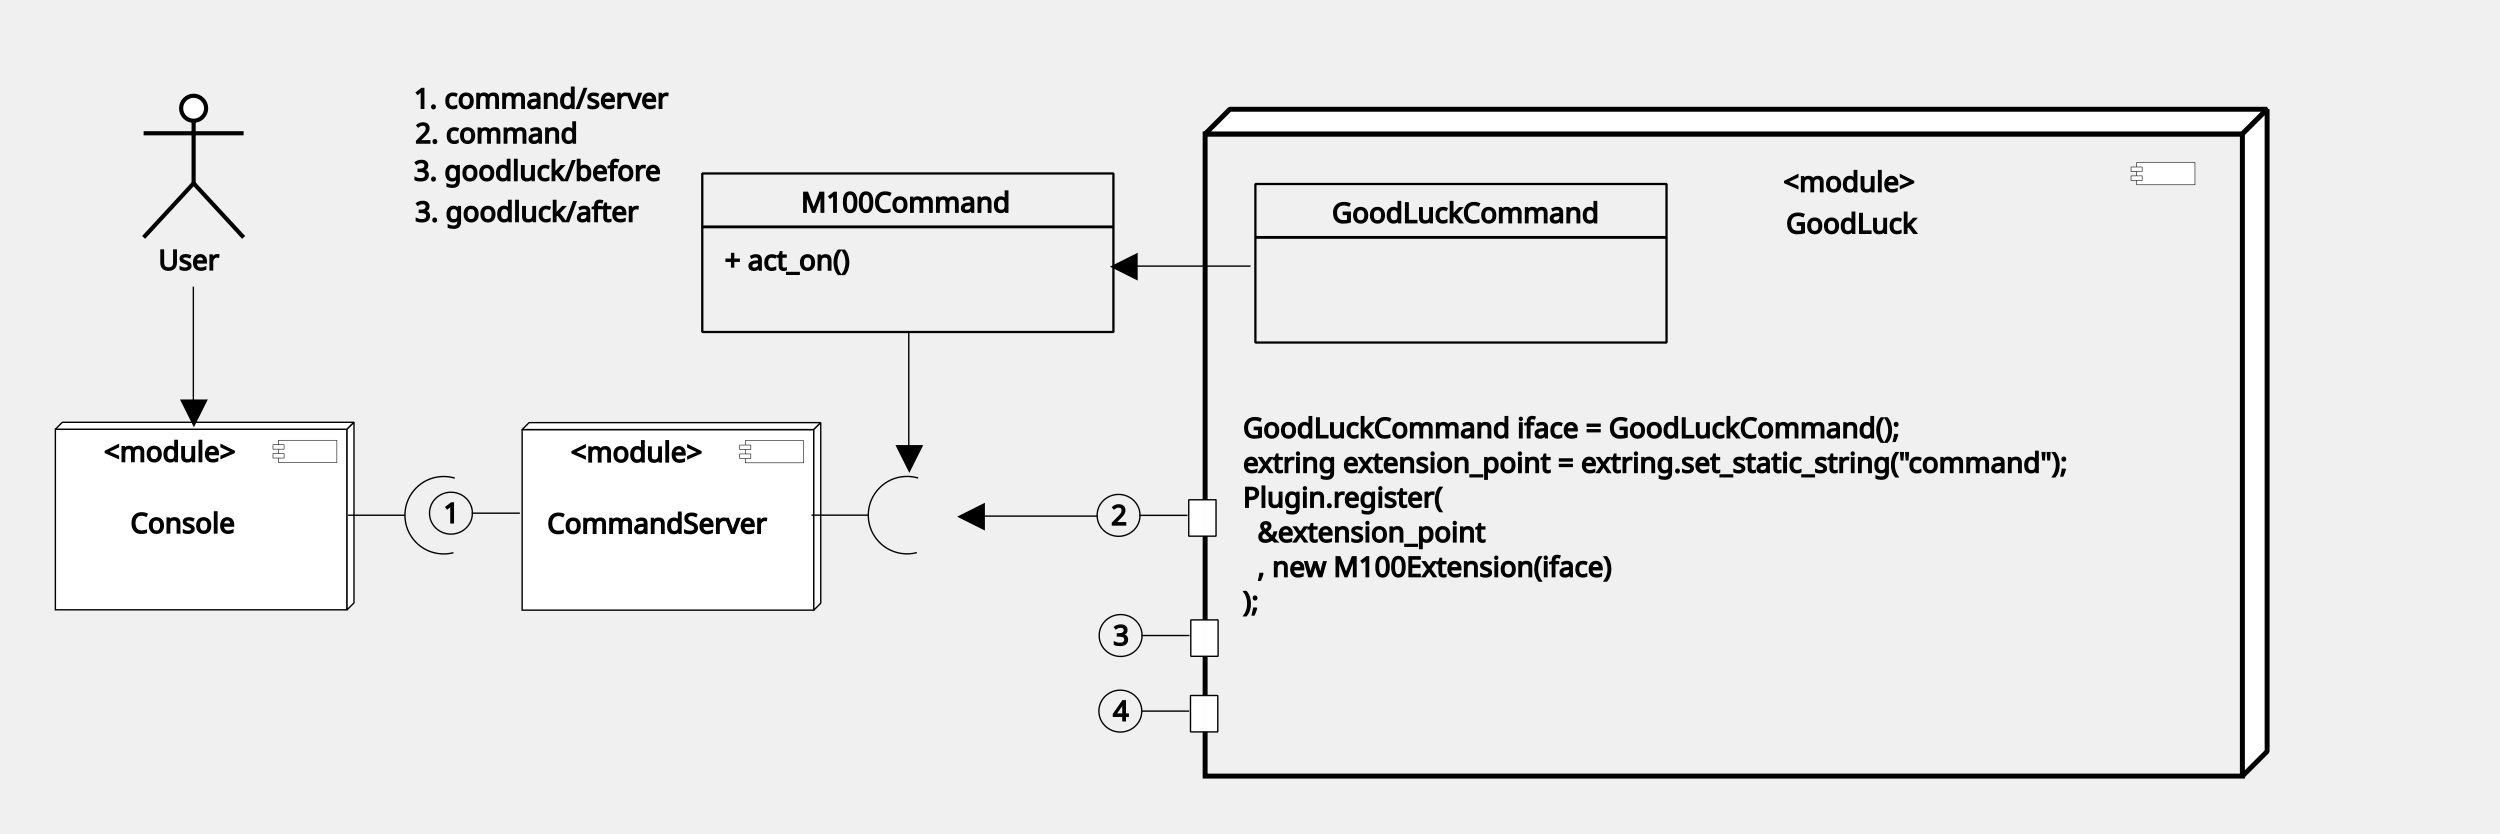
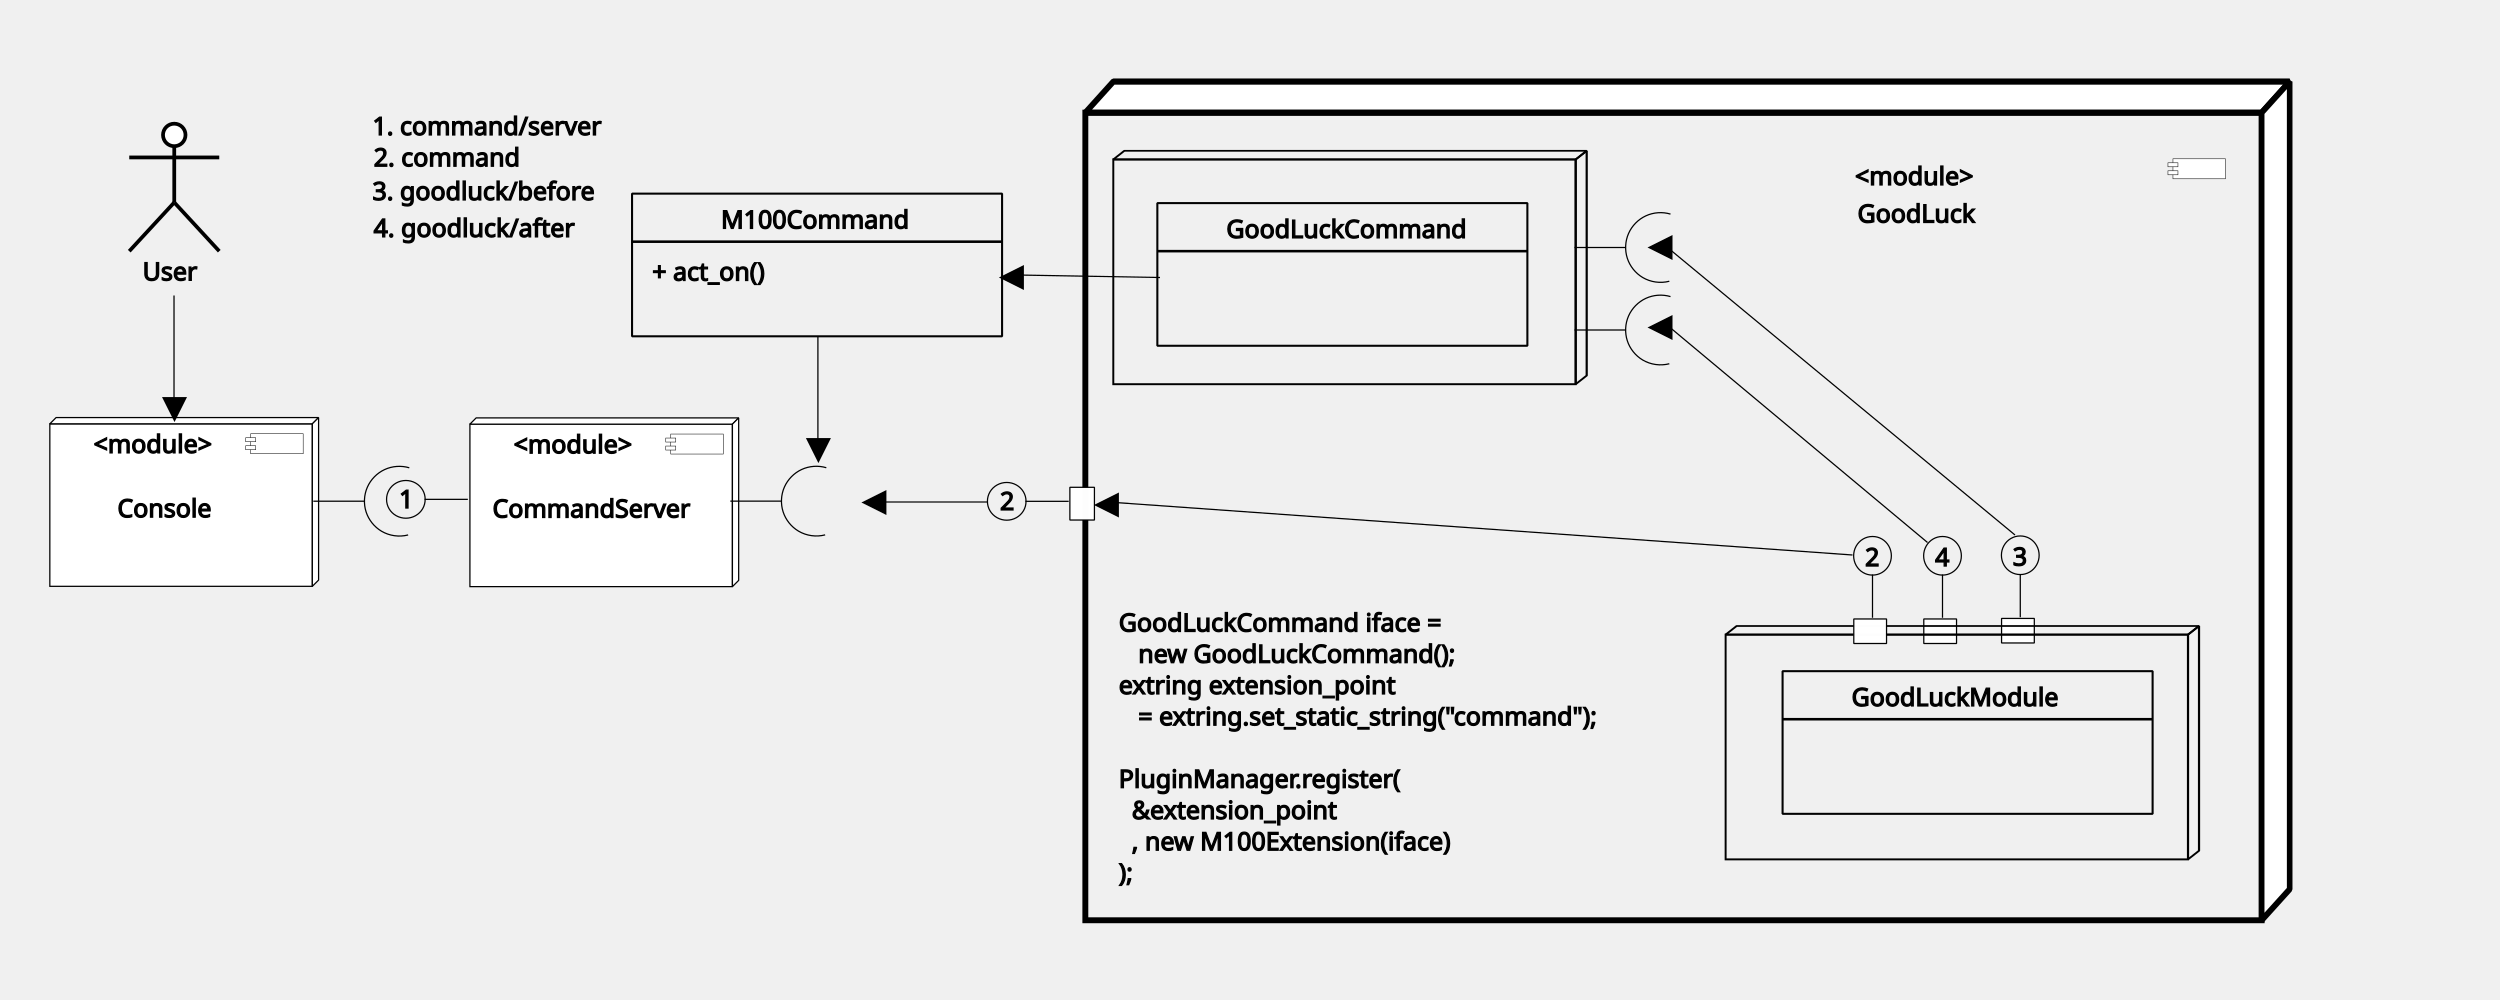
- <svg xmlns="http://www.w3.org/2000/svg" viewBox="165 100 1800 600" id="svg4022" version="1.1" width="100%" height="100%" style="stroke:#000000">
+ <svg xmlns="http://www.w3.org/2000/svg" viewBox="165 100 2000 800" id="svg4022" version="1.1" width="100%" height="100%" style="stroke:#000000">
  <defs id="defs4148">
    </defs>
  <style type="text/css" id="style4024">
* {
	stroke: black;
}

text {
	fill: black;
	stroke: none;
	font-size: 10px;
	font-family: sans-serif;
}

rect, ellipse {
	fill: white;
}

polygon {
	stroke-miterlimit: 1;
	fill: white;
}
</style>
-   <text xml:space="preserve" style="font-size:68.562px;font-style:normal;font-weight:normal;line-height:125%;letter-spacing:0px;word-spacing:0px;fill:#000000;fill-opacity:1;stroke:none;font-family:Sans;-inkscape-font-specification:Sans" x="648.699" y="-176.943" id="text4386" transform="scale(0.8875409,1.126709)">
-     <tspan id="tspan4388" style="font-style:normal;stroke:#000000;stroke-width:1.714;-inkscape-font-specification:Sans" x="648.699" y="-176.943" />
-   </text>
-   <text xml:space="preserve" style="font-size:34.281px;font-style:normal;font-variant:normal;font-weight:normal;font-stretch:normal;text-align:center;line-height:125%;letter-spacing:0px;word-spacing:0px;writing-mode:lr-tb;text-anchor:middle;fill:#000000;fill-opacity:1;stroke:none;font-family:Sans;-inkscape-font-specification:Sans" x="1598.621" y="-174.363" id="text5305-2" transform="scale(0.8875409,1.126709)">
-     <tspan style="font-size:34.281px;font-style:normal;font-variant:normal;font-weight:normal;font-stretch:normal;text-align:center;line-height:125%;writing-mode:lr-tb;text-anchor:middle;stroke:#000000;stroke-width:1.714;font-family:Sans;-inkscape-font-specification:Sans" x="1598.621" y="-174.363" id="tspan3957" />
-   </text>
-   <text xml:space="preserve" style="font-size:68.562px;font-style:normal;font-weight:normal;line-height:125%;letter-spacing:0px;word-spacing:0px;fill:#000000;fill-opacity:1;stroke:none;font-family:Sans;-inkscape-font-specification:Sans" x="464.285" y="-120.817" id="text5370" transform="scale(0.8875409,1.126709)">
-     <tspan id="tspan5372" style="stroke:#000000;stroke-width:1.714" x="464.285" y="-120.817" />
-   </text>
-   <text xml:space="preserve" style="font-size:40px;font-style:normal;font-weight:normal;line-height:125%;letter-spacing:0px;word-spacing:0px;fill:#000000;fill-opacity:1;stroke:none;font-family:Sans;-inkscape-font-specification:Sans" x="1140.912" y="-672.53" id="text4386-9">
-     <tspan id="tspan4388-3" style="font-style:normal;stroke:#000000;-inkscape-font-specification:Sans" x="1140.912" y="-672.53" />
-   </text>
-   <rect x="1032.691" y="196.456" width="746.849" height="462.335" id="rect4044-5-4-2-4-6" style="fill:none;stroke:#000000;stroke-width:3.556" />
-   <g id="g3301-9-0-7-7" style="stroke:#000000" transform="matrix(3.556422,0,0,3.556422,-908.6193,-299.3879)">
-     <polygon style="fill:#ffffff;stroke:#000000;stroke-miterlimit:1" transform="translate(170.8606,-100.578)" id="polygon4046-6-2-15-7-7" points="375,240 380,235 590,235 585,240 " />
-     <polygon style="fill:#ffffff;stroke:#000000;stroke-miterlimit:1" transform="translate(170.8606,-100.578)" id="polygon4048-6-0-8-5-5" points="585,240 590,235 590,365 585,370 " />
-   </g>
-   <g id="g4274-8-3-5-4-4-5" transform="matrix(0.4,0,0,0.4,1545.363,165.0401)" style="stroke:#000000">
+   <text xml:space="preserve" style="font-size:68.562px;font-style:normal;font-weight:normal;line-height:125%;letter-spacing:0px;word-spacing:0px;fill:#000000;fill-opacity:1;stroke:none;font-family:Sans;-inkscape-font-specification:Sans" x="648.699" y="-150.316" id="text4386" transform="scale(0.8875409,1.126709)">
+     <tspan id="tspan4388" style="font-style:normal;stroke:#000000;stroke-width:1.714;-inkscape-font-specification:Sans" x="648.699" y="-150.316" />
+   </text>
+   <text xml:space="preserve" style="font-size:34.281px;font-style:normal;font-variant:normal;font-weight:normal;font-stretch:normal;text-align:center;line-height:125%;letter-spacing:0px;word-spacing:0px;writing-mode:lr-tb;text-anchor:middle;fill:#000000;fill-opacity:1;stroke:none;font-family:Sans;-inkscape-font-specification:Sans" x="1598.621" y="-147.737" id="text5305-2" transform="scale(0.8875409,1.126709)">
+     <tspan style="font-size:34.281px;font-style:normal;font-variant:normal;font-weight:normal;font-stretch:normal;text-align:center;line-height:125%;writing-mode:lr-tb;text-anchor:middle;stroke:#000000;stroke-width:1.714;font-family:Sans;-inkscape-font-specification:Sans" x="1598.621" y="-147.737" id="tspan3957" />
+   </text>
+   <text xml:space="preserve" style="font-size:68.562px;font-style:normal;font-weight:normal;line-height:125%;letter-spacing:0px;word-spacing:0px;fill:#000000;fill-opacity:1;stroke:none;font-family:Sans;-inkscape-font-specification:Sans" x="464.285" y="-94.19" id="text5370" transform="scale(0.8875409,1.126709)">
+     <tspan id="tspan5372" style="stroke:#000000;stroke-width:1.714" x="464.285" y="-94.19" />
+   </text>
+   <text xml:space="preserve" style="font-size:40px;font-style:normal;font-weight:normal;line-height:125%;letter-spacing:0px;word-spacing:0px;fill:#000000;fill-opacity:1;stroke:none;font-family:Sans;-inkscape-font-specification:Sans" x="1140.912" y="-642.53" id="text4386-9">
+     <tspan id="tspan4388-3" style="font-style:normal;stroke:#000000;-inkscape-font-specification:Sans" x="1140.912" y="-642.53" />
+   </text>
+   <rect x="1033.273" y="190.105" width="941.062" height="646.104" id="rect4044-5-4-2-4-6" style="fill:none;stroke:#000000;stroke-width:4.719" />
+   <g id="g3301-9-0-7-7" style="stroke:#000000" transform="matrix(4.481246,0,0,4.97003,-1412.862,-502.8265)">
+     <polygon style="fill:#ffffff;stroke:#000000;stroke-miterlimit:1" transform="translate(170.8606,-100.578)" id="polygon4046-6-2-15-7-7" points="380,235 590,235 585,240 375,240 " />
+     <polygon style="fill:#ffffff;stroke:#000000;stroke-miterlimit:1" transform="translate(170.8606,-100.578)" id="polygon4048-6-0-8-5-5" points="590,235 590,365 585,370 585,240 " />
+   </g>
+   <g id="g4274-8-3-5-4-4-5" transform="matrix(0.4,0,0,0.4,1745.363,175.0401)" style="stroke:#000000">
    <rect id="rect4090-5-5-8-8-9-4" height="40" width="105" y="130" x="395" style="fill:#ffffff;stroke:#000000" />
    <rect id="rect4092-1-9-4-9-9-1" height="8" width="20" y="138" x="385" style="fill:#ffffff;stroke:#000000" />
    <rect id="rect4094-3-4-9-7-2-7" height="8" width="20" y="154" x="385" style="fill:#ffffff;stroke:#000000" />
  </g>
-   <rect style="opacity:0.99;fill:#ffffff;fill-opacity:1;stroke:#000000;stroke-width:1;stroke-linecap:butt;stroke-linejoin:bevel;stroke-miterlimit:0;stroke-opacity:1;stroke-dasharray:none" id="rect4961-6-9-5-0-2" width="19.647" height="26.196" x="1020.898" y="-486.028" transform="scale(1,-1)" />
-   <path transform="matrix(1,0,0,-1,676.1453,498.137)" style="opacity:0.99;fill:none;stroke:#000000;stroke-width:1;stroke-linecap:butt;stroke-linejoin:bevel;stroke-miterlimit:0;stroke-opacity:1;stroke-dasharray:none" id="path4963-2-2-4-4-5-4" d="m 309.669,27.077 a 15.437,14.969 0 1 1 -30.873,0 15.437,14.969 0 1 1 30.873,0 z" />
-   <path style="fill:none;stroke:#000000;stroke-width:1px;stroke-linecap:butt;stroke-linejoin:miter;stroke-opacity:1" d="m 985.347,471.06 34.616,0" id="path3128-4-9-9-6-4" />
-   <g transform="translate(-4.92676,269.8802)" id="g3357-4-8-0-0" style="stroke:#000000">
+   <rect style="opacity:0.99;fill:#ffffff;fill-opacity:1;stroke:#000000;stroke-width:1;stroke-linecap:butt;stroke-linejoin:bevel;stroke-miterlimit:0;stroke-opacity:1;stroke-dasharray:none" id="rect4961-6-9-5-0-2" width="19.647" height="26.196" x="1020.898" y="-516.028" transform="scale(1,-1)" />
+   <path transform="matrix(1,0,0,-1,676.1453,528.137)" style="opacity:0.99;fill:none;stroke:#000000;stroke-width:1;stroke-linecap:butt;stroke-linejoin:bevel;stroke-miterlimit:0;stroke-opacity:1;stroke-dasharray:none" id="path4963-2-2-4-4-5-4" d="m 309.669,27.077 a 15.437,14.969 0 1 1 -30.873,0 15.437,14.969 0 1 1 30.873,0 z" />
+   <path style="fill:none;stroke:#000000;stroke-width:1px;stroke-linecap:butt;stroke-linejoin:miter;stroke-opacity:1" d="m 985.347,501.06 34.616,0" id="path3128-4-9-9-6-4" />
+   <g transform="translate(-4.92676,299.8802)" id="g3357-4-8-0-0" style="stroke:#000000">
    <rect style="fill:#ffffff;stroke:#000000" id="rect4044-5-4-2-2-2" height="130" width="210" y="139.422" x="545.861" />
    <g id="g3309-9-3-8-5" style="stroke:#000000">
      <g id="g3301-9-0-9-7" style="stroke:#000000">
-         <polygon style="fill:#ffffff;stroke:#000000;stroke-miterlimit:1" transform="translate(170.8606,-100.578)" id="polygon4046-6-2-15-5-3" points="585,240 375,240 380,235 590,235 " />
-         <polygon style="fill:#ffffff;stroke:#000000;stroke-miterlimit:1" transform="translate(170.8606,-100.578)" id="polygon4048-6-0-8-4-0" points="585,370 585,240 590,235 590,365 " />
+         <polygon style="fill:#ffffff;stroke:#000000;stroke-miterlimit:1" transform="translate(170.8606,-100.578)" id="polygon4046-6-2-15-5-3" points="380,235 590,235 585,240 375,240 " />
+         <polygon style="fill:#ffffff;stroke:#000000;stroke-miterlimit:1" transform="translate(170.8606,-100.578)" id="polygon4048-6-0-8-4-0" points="590,235 590,365 585,370 585,240 " />
      </g>
      <g id="g4274-8-3-5-4-5-9" transform="matrix(0.4,0,0,0.4,548.5323,95.35455)" style="stroke:#000000">
        <rect id="rect4090-5-5-8-8-7-5" height="40" width="105" y="130" x="395" style="fill:#ffffff;stroke:#000000" />
        <rect id="rect4092-1-9-4-9-9-10" height="8" width="20" y="138" x="385" style="fill:#ffffff;stroke:#000000" />
        <rect id="rect4094-3-4-9-7-0-6" height="8" width="20" y="154" x="385" style="fill:#ffffff;stroke:#000000" />
      </g>
    </g>
  </g>
-   <path style="fill:none;stroke:#000000;stroke-width:1px;stroke-linecap:butt;stroke-linejoin:miter;stroke-opacity:1" d="m 826.055,444.18 c -6.453,-1.933 -13.606,-1.424 -19.721,1.404 -6.114,2.828 -11.134,7.949 -13.84,14.118 -2.705,6.169 -3.072,13.331 -1.011,19.745 2.062,6.413 6.533,12.02 12.326,15.458 6.333,3.757 14.185,4.861 21.308,2.995" id="path4999-4-0-0-3" />
-   <g id="g15968" transform="translate(300,-140)" style="stroke:#000000">
-     <polygon transform="matrix(0,-4,-4,0,1119.725,1720.469)" id="polygon4130-3-6-3-5" style="fill:#000000;stroke:none" points="285,150 290,147.5 290,152.5 " />
+   <g id="g15968" transform="translate(300,-110)" style="stroke:#000000">
+     <polygon transform="matrix(0,-4,-4,0,1119.725,1720.469)" id="polygon4130-3-6-3-5" style="fill:#000000;stroke:none" points="290,147.5 290,152.5 285,150 " />
    <path id="path20070" d="m 519.325,561.248 0,-82.031" style="fill:none;stroke:#000000;stroke-width:1px;stroke-linecap:butt;stroke-linejoin:miter;stroke-opacity:1" />
  </g>
-   <text xml:space="preserve" style="font-size:20px;font-style:normal;font-weight:normal;line-height:125%;letter-spacing:0px;word-spacing:0px;fill:#000000;fill-opacity:1;stroke:none;font-family:Sans;-inkscape-font-specification:Sans" x="575.91" y="432.572" id="text9204">
-     <tspan id="tspan9206" style="stroke:#000000" x="575.91" y="432.572">&lt;module&gt;</tspan>
-   </text>
-   <text xml:space="preserve" style="font-size:20px;font-style:normal;font-weight:normal;line-height:125%;letter-spacing:0px;word-spacing:0px;fill:#000000;fill-opacity:1;stroke:none;font-family:Sans;-inkscape-font-specification:Sans" x="486.169" y="165.723" id="text14181">
-     <tspan id="tspan14183" style="font-size:20px;stroke:#000000" x="486.169" y="165.723" />
-   </text>
-   <text xml:space="preserve" style="font-size:20px;font-style:normal;font-weight:normal;line-height:125%;letter-spacing:0px;word-spacing:0px;fill:#000000;fill-opacity:1;stroke:none;font-family:Sans;-inkscape-font-specification:Sans" x="463" y="178" id="text14185">
-     <tspan id="tspan14187" style="stroke:#000000" x="463" y="178">1. command/server</tspan>
-   </text>
-   <text xml:space="preserve" style="font-size:20px;font-style:normal;font-weight:normal;line-height:125%;letter-spacing:0px;word-spacing:0px;fill:#000000;fill-opacity:1;stroke:none;font-family:Sans;-inkscape-font-specification:Sans" x="464" y="203" id="text14189">
-     <tspan id="tspan14191" style="stroke:#000000" x="464" y="203">2. command</tspan>
-   </text>
-   <text xml:space="preserve" style="font-size:20px;font-style:normal;font-weight:normal;line-height:125%;letter-spacing:0px;word-spacing:0px;fill:#000000;fill-opacity:1;stroke:none;font-family:Sans;-inkscape-font-specification:Sans" x="559" y="484" id="text14193">
-     <tspan id="tspan14195" style="stroke:#000000" x="559" y="484">CommandServer</tspan>
-   </text>
-   <g id="g7462-2-5-4" transform="translate(660.1874,60.50547)" style="stroke:#000000">
+   <text xml:space="preserve" style="font-size:20px;font-style:normal;font-weight:normal;line-height:125%;letter-spacing:0px;word-spacing:0px;fill:#000000;fill-opacity:1;stroke:none;font-family:Sans;-inkscape-font-specification:Sans" x="575.91" y="462.572" id="text9204">
+     <tspan id="tspan9206" style="stroke:#000000" x="575.91" y="462.572">&lt;module&gt;</tspan>
+   </text>
+   <text xml:space="preserve" style="font-size:20px;font-style:normal;font-weight:normal;line-height:125%;letter-spacing:0px;word-spacing:0px;fill:#000000;fill-opacity:1;stroke:none;font-family:Sans;-inkscape-font-specification:Sans" x="486.169" y="195.723" id="text14181">
+     <tspan id="tspan14183" style="font-size:20px;stroke:#000000" x="486.169" y="195.723" />
+   </text>
+   <text xml:space="preserve" style="font-size:20px;font-style:normal;font-weight:normal;line-height:125%;letter-spacing:0px;word-spacing:0px;fill:#000000;fill-opacity:1;stroke:none;font-family:Sans;-inkscape-font-specification:Sans" x="463" y="208" id="text14185">
+     <tspan id="tspan14187" style="stroke:#000000" x="463" y="208">1. command/server</tspan>
+   </text>
+   <text xml:space="preserve" style="font-size:20px;font-style:normal;font-weight:normal;line-height:125%;letter-spacing:0px;word-spacing:0px;fill:#000000;fill-opacity:1;stroke:none;font-family:Sans;-inkscape-font-specification:Sans" x="464" y="233" id="text14189">
+     <tspan id="tspan14191" style="stroke:#000000" x="464" y="233">2. command</tspan>
+   </text>
+   <text xml:space="preserve" style="font-size:20px;font-style:normal;font-weight:normal;line-height:125%;letter-spacing:0px;word-spacing:0px;fill:#000000;fill-opacity:1;stroke:none;font-family:Sans;-inkscape-font-specification:Sans" x="559" y="514" id="text14193">
+     <tspan id="tspan14195" style="stroke:#000000" x="559" y="514">CommandServer</tspan>
+   </text>
+   <g id="g7462-2-5-4" transform="translate(682.1874,90.50547)" style="stroke:#000000">
    <rect y="171.971" x="408.691" height="114.139" width="296.023" id="rect4321-9-2-4" style="opacity:0.99;fill:none;stroke:#000000;stroke-width:1.66;stroke-linecap:butt;stroke-linejoin:bevel;stroke-miterlimit:0;stroke-opacity:1;stroke-dasharray:none" />
    <path id="path4323-3-9-9" d="m 408.613,210.416 296.023,0" style="fill:none;stroke:#000000;stroke-width:2.055px;stroke-linecap:butt;stroke-linejoin:miter;stroke-opacity:1" />
    <text id="text5950-6-9-3" y="199.834" x="463.87" style="font-size:20px;font-style:normal;font-weight:normal;line-height:125%;letter-spacing:0px;word-spacing:0px;fill:#000000;fill-opacity:1;stroke:none;font-family:Sans;-inkscape-font-specification:Sans" xml:space="preserve">
      <tspan y="199.834" x="463.87" style="stroke:#000000" id="tspan5952-1-2-8">GoodLuckCommand</tspan>
    </text>
  </g>
-   <g id="g7462" transform="translate(261.9457,52.92758)" style="stroke:#000000">
+   <g id="g7462" transform="translate(261.9457,82.92758)" style="stroke:#000000">
    <rect y="171.971" x="408.691" height="114.139" width="296.023" id="rect4321" style="opacity:0.99;fill:none;stroke:#000000;stroke-width:1.66;stroke-linecap:butt;stroke-linejoin:bevel;stroke-miterlimit:0;stroke-opacity:1;stroke-dasharray:none" />
    <path id="path4323" d="m 408.613,210.416 296.023,0" style="fill:none;stroke:#000000;stroke-width:2.055px;stroke-linecap:butt;stroke-linejoin:miter;stroke-opacity:1" />
    <text id="text5950" y="199.834" x="479.87" style="font-size:20px;font-style:normal;font-weight:normal;line-height:125%;letter-spacing:0px;word-spacing:0px;fill:#000000;fill-opacity:1;stroke:none;font-family:Sans;-inkscape-font-specification:Sans" xml:space="preserve">
      <tspan y="199.834" x="479.87" style="stroke:#000000" id="tspan5952">M100Command</tspan>
    </text>
    <text id="text5975" y="241.496" x="424.855" style="font-size:20px;font-style:normal;font-weight:normal;line-height:125%;letter-spacing:0px;word-spacing:0px;fill:#000000;fill-opacity:1;stroke:none;font-family:Sans;-inkscape-font-specification:Sans" xml:space="preserve">
      <tspan y="241.496" x="424.855" style="stroke:#000000" id="tspan5977">+ act_on()</tspan>
    </text>
  </g>
-   <g transform="matrix(0,1,-1,0,1544.593,-227.7254)" style="stroke:#000000" id="g15968-5">
-     <polygon transform="matrix(0,-4,-4,0,1119.725,1720.469)" id="polygon4130-3-6-3-5-7" style="fill:#000000;stroke:none" points="290,147.5 290,152.5 285,150 " />
-     <path id="path20070-5" d="m 519.325,561.248 0,-82.031" style="fill:none;stroke:#000000;stroke-width:1px;stroke-linecap:butt;stroke-linejoin:miter;stroke-opacity:1" />
-   </g>
-   <text xml:space="preserve" style="font-size:20px;font-style:normal;font-weight:normal;line-height:125%;letter-spacing:0px;word-spacing:0px;fill:#000000;fill-opacity:1;stroke:none;font-family:Sans;-inkscape-font-specification:Sans" x="1449" y="238" id="text16783">
-     <tspan id="tspan16785" style="stroke:#000000" x="1449" y="238">&lt;module&gt;</tspan>
-   </text>
-   <text xml:space="preserve" style="font-size:20px;font-style:normal;font-weight:normal;line-height:125%;letter-spacing:0px;word-spacing:0px;fill:#000000;fill-opacity:1;stroke:none;font-family:Sans;-inkscape-font-specification:Sans" x="1451" y="268" id="text16787">
-     <tspan id="tspan16789" style="stroke:#000000" x="1451" y="268">GoodLuck</tspan>
-   </text>
-   <text xml:space="preserve" style="font-size:20px;font-style:normal;font-weight:normal;line-height:125%;letter-spacing:0px;word-spacing:0px;fill:#000000;fill-opacity:1;stroke:none;font-family:Sans;-inkscape-font-specification:Sans" x="965" y="478" id="text16791">
-     <tspan id="tspan16793" style="stroke:#000000" x="965" y="478">2</tspan>
-   </text>
-   <g transform="matrix(0,1,-1,0,1434.593,-47.7254)" style="stroke:#000000" id="g15968-0">
-     <polygon transform="matrix(0,-4,-4,0,1119.725,1720.469)" id="polygon4130-3-6-3-5-2" style="fill:#000000;stroke:none" points="285,150 290,147.5 290,152.5 " />
+   <polygon points="290,147.5 290,152.5 285,150 " style="fill:#000000;stroke:none" id="polygon4130-3-6-3-5-7" transform="matrix(4,0,0,-4,-175.8757,922)" />
+   <text xml:space="preserve" style="font-size:20px;font-style:normal;font-weight:normal;line-height:125%;letter-spacing:0px;word-spacing:0px;fill:#000000;fill-opacity:1;stroke:none;font-family:Sans;-inkscape-font-specification:Sans" x="1649" y="248" id="text16783">
+     <tspan id="tspan16785" style="stroke:#000000" x="1649" y="248">&lt;module&gt;</tspan>
+   </text>
+   <text xml:space="preserve" style="font-size:20px;font-style:normal;font-weight:normal;line-height:125%;letter-spacing:0px;word-spacing:0px;fill:#000000;fill-opacity:1;stroke:none;font-family:Sans;-inkscape-font-specification:Sans" x="1651" y="278" id="text16787">
+     <tspan id="tspan16789" style="stroke:#000000" x="1651" y="278">GoodLuck</tspan>
+   </text>
+   <text xml:space="preserve" style="font-size:20px;font-style:normal;font-weight:normal;line-height:125%;letter-spacing:0px;word-spacing:0px;fill:#000000;fill-opacity:1;stroke:none;font-family:Sans;-inkscape-font-specification:Sans" x="965" y="508" id="text16791">
+     <tspan id="tspan16793" style="stroke:#000000" x="965" y="508">2</tspan>
+   </text>
+   <g transform="matrix(0,1,-1,0,1434.593,-17.7254)" style="stroke:#000000" id="g15968-0">
+     <polygon transform="matrix(0,-4,-4,0,1119.725,1720.469)" id="polygon4130-3-6-3-5-2" style="fill:#000000;stroke:none" points="290,147.5 290,152.5 285,150 " />
    <path id="path20070-4" d="m 519.325,561.248 0,-82.031" style="fill:none;stroke:#000000;stroke-width:1px;stroke-linecap:butt;stroke-linejoin:miter;stroke-opacity:1" />
  </g>
-   <rect style="opacity:0.99;fill:#ffffff;fill-opacity:1;stroke:#000000;stroke-width:1;stroke-linecap:butt;stroke-linejoin:bevel;stroke-miterlimit:0;stroke-opacity:1;stroke-dasharray:none" id="rect4961-6-9-5-0-2-0" width="19.647" height="26.196" x="1022.155" y="-626.969" transform="scale(1,-1)" />
-   <path transform="matrix(1,0,0,-1,677.4024,639.0775)" style="opacity:0.99;fill:none;stroke:#000000;stroke-width:1;stroke-linecap:butt;stroke-linejoin:bevel;stroke-miterlimit:0;stroke-opacity:1;stroke-dasharray:none" id="path4963-2-2-4-4-5-4-4" d="m 309.669,27.077 a 15.437,14.969 0 1 1 -30.873,0 15.437,14.969 0 1 1 30.873,0 z" />
-   <path style="fill:none;stroke:#000000;stroke-width:1px;stroke-linecap:butt;stroke-linejoin:miter;stroke-opacity:1" d="m 986.604,612 34.616,0" id="path3128-4-9-9-6-4-9" />
-   <text xml:space="preserve" style="font-size:20px;font-style:normal;font-weight:normal;line-height:125%;letter-spacing:0px;word-spacing:0px;fill:#000000;fill-opacity:1;stroke:none;font-family:Sans;-inkscape-font-specification:Sans" x="966.257" y="618.94" id="text16791-7">
-     <tspan id="tspan16793-7" style="stroke:#000000" x="966.257" y="618.94">4</tspan>
-   </text>
-   <text xml:space="preserve" style="font-size:20px;font-style:normal;font-weight:normal;line-height:125%;letter-spacing:0px;word-spacing:0px;fill:#000000;fill-opacity:1;stroke:none;font-family:Sans;-inkscape-font-specification:Sans" x="463" y="230" id="text16858">
-     <tspan id="tspan16860" style="stroke:#000000" x="463" y="230">3. goodluck/before</tspan>
-   </text>
-   <path style="fill:none;stroke:#000000;stroke-width:1px;stroke-linecap:butt;stroke-linejoin:miter;stroke-opacity:1" d="m 790.269,470.905 -41.012,0" id="path16883" />
-   <path transform="matrix(1,0,0,-1,195.4554,496.5577)" style="opacity:0.99;fill:none;stroke:#000000;stroke-width:1;stroke-linecap:butt;stroke-linejoin:bevel;stroke-miterlimit:0;stroke-opacity:1;stroke-dasharray:none" id="path4963-2-2-4-4-5-4-4-9" d="m 309.669,27.077 a 15.437,14.969 0 1 1 -30.873,0 15.437,14.969 0 1 1 30.873,0 z" />
-   <path style="fill:none;stroke:#000000;stroke-width:1px;stroke-linecap:butt;stroke-linejoin:miter;stroke-opacity:1" d="m 504.657,469.48 34.616,0" id="path3128-4-9-9-6-4-9-5" />
-   <text xml:space="preserve" style="font-size:20px;font-style:normal;font-weight:normal;line-height:125%;letter-spacing:0px;word-spacing:0px;fill:#000000;fill-opacity:1;stroke:none;font-family:Sans;-inkscape-font-specification:Sans" x="484.31" y="476.421" id="text16791-7-1">
-     <tspan id="tspan16793-7-3" style="stroke:#000000" x="484.31" y="476.421">1</tspan>
-   </text>
-   <g transform="translate(-340.9909,269.6343)" id="g3357-4-8-0-0-5" style="stroke:#000000">
+   <rect style="opacity:0.99;fill:#ffffff;fill-opacity:1;stroke:#000000;stroke-width:1;stroke-linecap:butt;stroke-linejoin:bevel;stroke-miterlimit:0;stroke-opacity:1;stroke-dasharray:none" id="rect4961-6-9-5-0-2-0" width="19.647" height="26.196" x="595.155" y="1704.031" transform="matrix(0,1,1,0,0,0)" />
+   <path transform="matrix(0,1,1,0,1691.922,250.4024)" style="opacity:0.99;fill:none;stroke:#000000;stroke-width:1;stroke-linecap:butt;stroke-linejoin:bevel;stroke-miterlimit:0;stroke-opacity:1;stroke-dasharray:none" id="path4963-2-2-4-4-5-4-4" d="m 309.669,27.077 a 15.437,14.969 0 1 1 -30.873,0 15.437,14.969 0 1 1 30.873,0 z" />
+   <path style="fill:none;stroke:#000000;stroke-width:1px;stroke-linecap:butt;stroke-linejoin:miter;stroke-opacity:1" d="m 1719,559.604 0,34.616" id="path3128-4-9-9-6-4-9" />
+   <text xml:space="preserve" style="font-size:20px;font-style:normal;font-weight:normal;line-height:125%;letter-spacing:0px;word-spacing:0px;fill:#000000;fill-opacity:1;stroke:none;font-family:Sans;-inkscape-font-specification:Sans" x="1713.061" y="552.836" id="text16791-7">
+     <tspan id="tspan16793-7" style="stroke:#000000" x="1713.061" y="552.836">4</tspan>
+   </text>
+   <text xml:space="preserve" style="font-size:20px;font-style:normal;font-weight:normal;line-height:125%;letter-spacing:0px;word-spacing:0px;fill:#000000;fill-opacity:1;stroke:none;font-family:Sans;-inkscape-font-specification:Sans" x="463" y="260" id="text16858">
+     <tspan id="tspan16860" style="stroke:#000000" x="463" y="260">3. goodluck/before</tspan>
+   </text>
+   <g id="g13105" style="stroke:#000000" transform="translate(0,30)">
+     <path id="path4999-4-0-0-3" d="m 826.055,444.18 c -6.453,-1.933 -13.606,-1.424 -19.721,1.404 -6.114,2.828 -11.134,7.949 -13.84,14.118 -2.705,6.169 -3.072,13.331 -1.011,19.745 2.062,6.413 6.533,12.02 12.326,15.458 6.333,3.757 14.185,4.861 21.308,2.995" style="fill:none;stroke:#000000;stroke-width:1px;stroke-linecap:butt;stroke-linejoin:miter;stroke-opacity:1" />
+     <path id="path16883" d="m 790.269,470.905 -41.012,0" style="fill:none;stroke:#000000;stroke-width:1px;stroke-linecap:butt;stroke-linejoin:miter;stroke-opacity:1" />
+   </g>
+   <path transform="matrix(1,0,0,-1,195.4554,526.5577)" style="opacity:0.99;fill:none;stroke:#000000;stroke-width:1;stroke-linecap:butt;stroke-linejoin:bevel;stroke-miterlimit:0;stroke-opacity:1;stroke-dasharray:none" id="path4963-2-2-4-4-5-4-4-9" d="m 309.669,27.077 a 15.437,14.969 0 1 1 -30.873,0 15.437,14.969 0 1 1 30.873,0 z" />
+   <path style="fill:none;stroke:#000000;stroke-width:1px;stroke-linecap:butt;stroke-linejoin:miter;stroke-opacity:1" d="m 504.657,499.48 34.616,0" id="path3128-4-9-9-6-4-9-5" />
+   <text xml:space="preserve" style="font-size:20px;font-style:normal;font-weight:normal;line-height:125%;letter-spacing:0px;word-spacing:0px;fill:#000000;fill-opacity:1;stroke:none;font-family:Sans;-inkscape-font-specification:Sans" x="484.31" y="506.421" id="text16791-7-1">
+     <tspan id="tspan16793-7-3" style="stroke:#000000" x="484.31" y="506.421">1</tspan>
+   </text>
+   <g transform="translate(-340.9909,299.6343)" id="g3357-4-8-0-0-5" style="stroke:#000000">
    <rect style="fill:#ffffff;stroke:#000000" id="rect4044-5-4-2-2-2-9" height="130" width="210" y="139.422" x="545.861" />
    <g id="g3309-9-3-8-5-3" style="stroke:#000000">
      <g id="g3301-9-0-9-7-5" style="stroke:#000000">
-         <polygon style="fill:#ffffff;stroke:#000000;stroke-miterlimit:1" transform="translate(170.8606,-100.578)" id="polygon4046-6-2-15-5-3-6" points="375,240 380,235 590,235 585,240 " />
-         <polygon style="fill:#ffffff;stroke:#000000;stroke-miterlimit:1" transform="translate(170.8606,-100.578)" id="polygon4048-6-0-8-4-0-4" points="585,240 590,235 590,365 585,370 " />
+         <polygon style="fill:#ffffff;stroke:#000000;stroke-miterlimit:1" transform="translate(170.8606,-100.578)" id="polygon4046-6-2-15-5-3-6" points="590,235 585,240 375,240 380,235 " />
+         <polygon style="fill:#ffffff;stroke:#000000;stroke-miterlimit:1" transform="translate(170.8606,-100.578)" id="polygon4048-6-0-8-4-0-4" points="590,365 585,370 585,240 590,235 " />
      </g>
      <g id="g4274-8-3-5-4-5-9-2" transform="matrix(0.4,0,0,0.4,548.5323,95.35455)" style="stroke:#000000">
        <rect id="rect4090-5-5-8-8-7-5-8" height="40" width="105" y="130" x="395" style="fill:#ffffff;stroke:#000000" />
        <rect id="rect4092-1-9-4-9-9-10-9" height="8" width="20" y="138" x="385" style="fill:#ffffff;stroke:#000000" />
        <rect id="rect4094-3-4-9-7-0-6-9" height="8" width="20" y="154" x="385" style="fill:#ffffff;stroke:#000000" />
      </g>
    </g>
  </g>
-   <text xml:space="preserve" style="font-size:20px;font-style:normal;font-weight:normal;line-height:125%;letter-spacing:0px;word-spacing:0px;fill:#000000;fill-opacity:1;stroke:none;font-family:Sans;-inkscape-font-specification:Sans" x="239.846" y="432.326" id="text9204-0">
-     <tspan id="tspan9206-8" style="stroke:#000000" x="239.846" y="432.326">&lt;module&gt;</tspan>
-   </text>
-   <text xml:space="preserve" style="font-size:20px;font-style:normal;font-weight:normal;line-height:125%;letter-spacing:0px;word-spacing:0px;fill:#000000;fill-opacity:1;stroke:none;font-family:Sans;-inkscape-font-specification:Sans" x="258.936" y="483.754" id="text14193-3">
-     <tspan id="tspan14195-3" style="stroke:#000000" x="258.936" y="483.754">Console</tspan>
-   </text>
-   <path style="fill:none;stroke:#000000;stroke-width:1px;stroke-linecap:butt;stroke-linejoin:miter;stroke-opacity:1" d="m 492.443,444.237 c -6.453,-1.933 -13.606,-1.424 -19.721,1.404 -6.114,2.828 -11.134,7.949 -13.84,14.118 -2.705,6.169 -3.072,13.331 -1.011,19.745 2.062,6.413 6.533,12.02 12.326,15.458 6.333,3.757 14.185,4.861 21.308,2.995" id="path4999-4-0-0-3-6" />
-   <path style="fill:none;stroke:#000000;stroke-width:1px;stroke-linecap:butt;stroke-linejoin:miter;stroke-opacity:1" d="m 456.657,470.962 -41.012,0" id="path16883-6" />
-   <ellipse cx="272" cy="133" rx="3" ry="3" id="ellipse4134" transform="matrix(3,0,0,3,-511.5969,-221.0497)" style="fill:#ffffff;stroke:#000000" />
-   <line x1="268.403" y1="195.95" x2="340.403" y2="195.95" id="line4136" style="stroke:#000000;stroke-width:3" />
-   <line x1="304.403" y1="186.95" x2="304.403" y2="231.95" id="line4138" style="stroke:#000000;stroke-width:3" />
-   <line x1="304.403" y1="231.95" x2="268.403" y2="270.95" id="line4140" style="stroke:#000000;stroke-width:3" />
-   <line x1="304.403" y1="231.95" x2="340.403" y2="270.95" id="line4142" style="stroke:#000000;stroke-width:3" />
-   <g transform="translate(-215.1131,-172.8309)" style="stroke:#000000" id="g15968-03">
-     <polygon transform="matrix(0,-4,-4,0,1119.725,1720.469)" id="polygon4130-3-6-3-5-3" style="fill:#000000;stroke:none" points="290,152.5 285,150 290,147.5 " />
+   <text xml:space="preserve" style="font-size:20px;font-style:normal;font-weight:normal;line-height:125%;letter-spacing:0px;word-spacing:0px;fill:#000000;fill-opacity:1;stroke:none;font-family:Sans;-inkscape-font-specification:Sans" x="239.846" y="462.326" id="text9204-0">
+     <tspan id="tspan9206-8" style="stroke:#000000" x="239.846" y="462.326">&lt;module&gt;</tspan>
+   </text>
+   <text xml:space="preserve" style="font-size:20px;font-style:normal;font-weight:normal;line-height:125%;letter-spacing:0px;word-spacing:0px;fill:#000000;fill-opacity:1;stroke:none;font-family:Sans;-inkscape-font-specification:Sans" x="258.936" y="513.754" id="text14193-3">
+     <tspan id="tspan14195-3" style="stroke:#000000" x="258.936" y="513.754">Console</tspan>
+   </text>
+   <path style="fill:none;stroke:#000000;stroke-width:1px;stroke-linecap:butt;stroke-linejoin:miter;stroke-opacity:1" d="m 492.443,474.237 c -6.453,-1.933 -13.606,-1.424 -19.721,1.404 -6.114,2.828 -11.134,7.949 -13.84,14.118 -2.705,6.169 -3.072,13.331 -1.011,19.745 2.062,6.413 6.533,12.02 12.326,15.458 6.333,3.757 14.185,4.861 21.308,2.995" id="path4999-4-0-0-3-6" />
+   <path style="fill:none;stroke:#000000;stroke-width:1px;stroke-linecap:butt;stroke-linejoin:miter;stroke-opacity:1" d="m 456.657,500.962 -41.012,0" id="path16883-6" />
+   <ellipse cx="272" cy="133" rx="3" ry="3" id="ellipse4134" transform="matrix(3,0,0,3,-511.5969,-191.0497)" style="fill:#ffffff;stroke:#000000" />
+   <line x1="268.403" y1="225.95" x2="340.403" y2="225.95" id="line4136" style="stroke:#000000;stroke-width:3" />
+   <line x1="304.403" y1="216.95" x2="304.403" y2="261.95" id="line4138" style="stroke:#000000;stroke-width:3" />
+   <line x1="304.403" y1="261.95" x2="268.403" y2="300.95" id="line4140" style="stroke:#000000;stroke-width:3" />
+   <line x1="304.403" y1="261.95" x2="340.403" y2="300.95" id="line4142" style="stroke:#000000;stroke-width:3" />
+   <g transform="translate(-215.1131,-142.8309)" style="stroke:#000000" id="g15968-03">
+     <polygon transform="matrix(0,-4,-4,0,1119.725,1720.469)" id="polygon4130-3-6-3-5-3" style="fill:#000000;stroke:none" points="285,150 290,147.5 290,152.5 " />
    <path id="path20070-2" d="m 519.325,561.248 0,-82.031" style="fill:none;stroke:#000000;stroke-width:1px;stroke-linecap:butt;stroke-linejoin:miter;stroke-opacity:1" />
  </g>
-   <text xml:space="preserve" style="font-size:20px;font-style:normal;font-weight:normal;line-height:125%;letter-spacing:0px;word-spacing:0px;fill:#000000;fill-opacity:1;stroke:none;font-family:Sans;-inkscape-font-specification:Sans" x="279.111" y="294.322" id="text23451">
-     <tspan id="tspan23453" style="stroke:#000000" x="279.111" y="294.322">User</tspan>
-   </text>
-   <text xml:space="preserve" style="font-size:40px;font-style:normal;font-weight:normal;line-height:125%;letter-spacing:0px;word-spacing:0px;fill:#000000;fill-opacity:1;stroke:none;font-family:Sans;-inkscape-font-specification:Sans" x="1060.006" y="415.191" id="text3369">
-     <tspan style="font-size:20px;font-style:normal;font-variant:normal;font-weight:normal;font-stretch:normal;text-align:start;line-height:125%;writing-mode:lr-tb;text-anchor:start;stroke:#000000;font-family:Sans;-inkscape-font-specification:Sans" x="1060.006" y="415.191" id="tspan8456">GoodLuckCommand iface = GoodLuckCommand();</tspan>
-     <tspan style="font-size:20px;font-style:normal;font-variant:normal;font-weight:normal;font-stretch:normal;text-align:start;line-height:125%;writing-mode:lr-tb;text-anchor:start;stroke:#000000;font-family:Sans;-inkscape-font-specification:Sans" x="1060.006" y="440.191" id="tspan8462">extring extension_point = extring.set_static_string("command");</tspan>
-     <tspan style="font-size:20px;font-style:normal;font-variant:normal;font-weight:normal;font-stretch:normal;text-align:start;line-height:125%;writing-mode:lr-tb;text-anchor:start;stroke:#000000;font-family:Sans;-inkscape-font-specification:Sans" x="1060.006" y="465.191" id="tspan8458">Plugin.register(</tspan>
-     <tspan style="font-size:20px;font-style:normal;font-variant:normal;font-weight:normal;font-stretch:normal;text-align:start;line-height:125%;writing-mode:lr-tb;text-anchor:start;stroke:#000000;font-family:Sans;-inkscape-font-specification:Sans" x="1060.006" y="490.191" id="tspan3373">  &amp;extension_point</tspan>
-     <tspan style="font-size:20px;font-style:normal;font-variant:normal;font-weight:normal;font-stretch:normal;text-align:start;line-height:125%;writing-mode:lr-tb;text-anchor:start;stroke:#000000;font-family:Sans;-inkscape-font-specification:Sans" x="1060.006" y="515.191" id="tspan3375">  , new M100Extension(iface)</tspan>
-     <tspan style="font-size:20px;font-style:normal;font-variant:normal;font-weight:normal;font-stretch:normal;text-align:start;line-height:125%;writing-mode:lr-tb;text-anchor:start;stroke:#000000;font-family:Sans;-inkscape-font-specification:Sans" x="1060.006" y="540.191" id="tspan3377">);</tspan>
-   </text>
-   <text xml:space="preserve" style="font-size:20px;font-style:normal;font-weight:normal;line-height:125%;letter-spacing:0px;word-spacing:0px;fill:#000000;fill-opacity:1;stroke:none;font-family:Sans;-inkscape-font-specification:Sans" x="463.868" y="259.513" id="text16858-1">
-     <tspan id="tspan16860-4" style="stroke:#000000" x="463.868" y="259.513">3. goodluck/after</tspan>
-   </text>
-   <rect style="opacity:0.99;fill:#ffffff;fill-opacity:1;stroke:#000000;stroke-width:1;stroke-linecap:butt;stroke-linejoin:bevel;stroke-miterlimit:0;stroke-opacity:1;stroke-dasharray:none" id="rect4961-6-9-5-0-2-0-1" width="19.647" height="26.196" x="1022.375" y="-572.542" transform="scale(1,-1)" />
-   <path transform="matrix(1,0,0,-1,677.6219,584.6511)" style="opacity:0.99;fill:none;stroke:#000000;stroke-width:1;stroke-linecap:butt;stroke-linejoin:bevel;stroke-miterlimit:0;stroke-opacity:1;stroke-dasharray:none" id="path4963-2-2-4-4-5-4-4-0" d="m 309.669,27.077 a 15.437,14.969 0 1 1 -30.873,0 15.437,14.969 0 1 1 30.873,0 z" />
-   <path style="fill:none;stroke:#000000;stroke-width:1px;stroke-linecap:butt;stroke-linejoin:miter;stroke-opacity:1" d="m 986.823,557.574 34.616,0" id="path3128-4-9-9-6-4-9-2" />
-   <text xml:space="preserve" style="font-size:20px;font-style:normal;font-weight:normal;line-height:125%;letter-spacing:0px;word-spacing:0px;fill:#000000;fill-opacity:1;stroke:none;font-family:Sans;-inkscape-font-specification:Sans" x="966.477" y="564.514" id="text16791-7-8">
-     <tspan id="tspan16793-7-35" style="stroke:#000000" x="966.477" y="564.514">3</tspan>
-   </text>
+   <text xml:space="preserve" style="font-size:20px;font-style:normal;font-weight:normal;line-height:125%;letter-spacing:0px;word-spacing:0px;fill:#000000;fill-opacity:1;stroke:none;font-family:Sans;-inkscape-font-specification:Sans" x="279.111" y="324.322" id="text23451">
+     <tspan id="tspan23453" style="stroke:#000000" x="279.111" y="324.322">User</tspan>
+   </text>
+   <text xml:space="preserve" style="font-size:40px;font-style:normal;font-weight:normal;line-height:125%;letter-spacing:0px;word-spacing:0px;fill:#000000;fill-opacity:1;stroke:none;font-family:Sans;-inkscape-font-specification:Sans" x="1060.006" y="605.191" id="text3369">
+     <tspan style="font-size:20px;font-style:normal;font-variant:normal;font-weight:normal;font-stretch:normal;text-align:start;line-height:125%;writing-mode:lr-tb;text-anchor:start;stroke:#000000;font-family:Sans;-inkscape-font-specification:Sans" x="1060.006" y="605.191" id="tspan8456">GoodLuckCommand iface = </tspan>
+     <tspan style="font-size:20px;font-style:normal;font-variant:normal;font-weight:normal;font-stretch:normal;text-align:start;line-height:125%;writing-mode:lr-tb;text-anchor:start;stroke:#000000;font-family:Sans;-inkscape-font-specification:Sans" x="1060.006" y="630.191" id="tspan12924">   new GoodLuckCommand();</tspan>
+     <tspan style="font-size:20px;font-style:normal;font-variant:normal;font-weight:normal;font-stretch:normal;text-align:start;line-height:125%;writing-mode:lr-tb;text-anchor:start;stroke:#000000;font-family:Sans;-inkscape-font-specification:Sans" x="1060.006" y="655.191" id="tspan8462">extring extension_point </tspan>
+     <tspan style="font-size:20px;font-style:normal;font-variant:normal;font-weight:normal;font-stretch:normal;text-align:start;line-height:125%;writing-mode:lr-tb;text-anchor:start;stroke:#000000;font-family:Sans;-inkscape-font-specification:Sans" x="1060.006" y="680.191" id="tspan12922">   = extring.set_static_string("command");</tspan>
+     <tspan style="font-size:20px;font-style:normal;font-variant:normal;font-weight:normal;font-stretch:normal;text-align:start;line-height:125%;writing-mode:lr-tb;text-anchor:start;stroke:#000000;font-family:Sans;-inkscape-font-specification:Sans" x="1060.006" y="705.191" id="tspan8458" />
+     <tspan style="font-size:20px;font-style:normal;font-variant:normal;font-weight:normal;font-stretch:normal;text-align:start;line-height:125%;writing-mode:lr-tb;text-anchor:start;stroke:#000000;font-family:Sans;-inkscape-font-specification:Sans" x="1060.006" y="730.191" id="tspan12926">PluginManager.register(</tspan>
+     <tspan style="font-size:20px;font-style:normal;font-variant:normal;font-weight:normal;font-stretch:normal;text-align:start;line-height:125%;writing-mode:lr-tb;text-anchor:start;stroke:#000000;font-family:Sans;-inkscape-font-specification:Sans" x="1060.006" y="755.191" id="tspan3373">  &amp;extension_point</tspan>
+     <tspan style="font-size:20px;font-style:normal;font-variant:normal;font-weight:normal;font-stretch:normal;text-align:start;line-height:125%;writing-mode:lr-tb;text-anchor:start;stroke:#000000;font-family:Sans;-inkscape-font-specification:Sans" x="1060.006" y="780.191" id="tspan3375">  , new M100Extension(iface)</tspan>
+     <tspan style="font-size:20px;font-style:normal;font-variant:normal;font-weight:normal;font-stretch:normal;text-align:start;line-height:125%;writing-mode:lr-tb;text-anchor:start;stroke:#000000;font-family:Sans;-inkscape-font-specification:Sans" x="1060.006" y="805.191" id="tspan3377">);</tspan>
+   </text>
+   <text xml:space="preserve" style="font-size:20px;font-style:normal;font-weight:normal;line-height:125%;letter-spacing:0px;word-spacing:0px;fill:#000000;fill-opacity:1;stroke:none;font-family:Sans;-inkscape-font-specification:Sans" x="463.868" y="289.513" id="text16858-1">
+     <tspan id="tspan16860-4" style="stroke:#000000" x="463.868" y="289.513">4. goodluck/after</tspan>
+   </text>
+   <rect style="opacity:0.99;fill:#ffffff;fill-opacity:1;stroke:#000000;stroke-width:1;stroke-linecap:butt;stroke-linejoin:bevel;stroke-miterlimit:0;stroke-opacity:1;stroke-dasharray:none" id="rect4961-6-9-5-0-2-0-1" width="19.647" height="26.196" x="594.729" y="1766.251" transform="matrix(0,1,1,0,0,0)" />
+   <path transform="matrix(0,1,1,0,1754.142,249.976)" style="opacity:0.99;fill:none;stroke:#000000;stroke-width:1;stroke-linecap:butt;stroke-linejoin:bevel;stroke-miterlimit:0;stroke-opacity:1;stroke-dasharray:none" id="path4963-2-2-4-4-5-4-4-0" d="m 309.669,27.077 a 15.437,14.969 0 1 1 -30.873,0 15.437,14.969 0 1 1 30.873,0 z" />
+   <path style="fill:none;stroke:#000000;stroke-width:1px;stroke-linecap:butt;stroke-linejoin:miter;stroke-opacity:1" d="m 1781.219,559.177 0,34.616" id="path3128-4-9-9-6-4-9-2" />
+   <text xml:space="preserve" style="font-size:20px;font-style:normal;font-weight:normal;line-height:125%;letter-spacing:0px;word-spacing:0px;fill:#000000;fill-opacity:1;stroke:none;font-family:Sans;-inkscape-font-specification:Sans" x="1775.236" y="552.434" id="text16791-7-8">
+     <tspan id="tspan16793-7-35" style="stroke:#000000" x="1775.236" y="552.434">3</tspan>
+   </text>
+   <g id="g7462-2-5-4-5" transform="translate(1182.375,464.9588)" style="stroke:#000000">
+     <rect y="171.971" x="408.691" height="114.139" width="296.023" id="rect4321-9-2-4-8" style="opacity:0.99;fill:none;stroke:#000000;stroke-width:1.66;stroke-linecap:butt;stroke-linejoin:bevel;stroke-miterlimit:0;stroke-opacity:1;stroke-dasharray:none" />
+     <path id="path4323-3-9-9-7" d="m 408.613,210.416 296.023,0" style="fill:none;stroke:#000000;stroke-width:2.055px;stroke-linecap:butt;stroke-linejoin:miter;stroke-opacity:1" />
+     <text id="text5950-6-9-3-6" y="199.834" x="463.87" style="font-size:20px;font-style:normal;font-weight:normal;line-height:125%;letter-spacing:0px;word-spacing:0px;fill:#000000;fill-opacity:1;stroke:none;font-family:Sans;-inkscape-font-specification:Sans" xml:space="preserve">
+       <tspan y="199.834" x="463.87" style="stroke:#000000" id="tspan5952-1-2-8-2">GoodLuckModule</tspan>
+     </text>
+   </g>
+   <rect x="1545.5" y="607.695" width="369.913" height="179.805" id="rect4044-5-4-2-2-2-95" style="fill:none;stroke:#000000;stroke-width:1.561" />
+   <g id="g3301-9-0-9-7-3" style="fill:none;stroke:#000000" transform="matrix(1.76149,0,0,1.383114,583.9721,414.8587)">
+     <polygon style="fill:none;stroke:#000000;stroke-miterlimit:1" transform="translate(170.8606,-100.578)" id="polygon4046-6-2-15-5-3-5" points="380,235 590,235 585,240 375,240 " />
+     <polygon style="fill:none;stroke:#000000;stroke-miterlimit:1" transform="translate(170.8606,-100.578)" id="polygon4048-6-0-8-4-0-41" points="590,235 590,365 585,370 585,240 " />
+   </g>
+   <rect style="opacity:0.99;fill:#ffffff;fill-opacity:1;stroke:#000000;stroke-width:1;stroke-linecap:butt;stroke-linejoin:bevel;stroke-miterlimit:0;stroke-opacity:1;stroke-dasharray:none" id="rect4961-6-9-5-0-2-0-2" width="19.647" height="26.196" x="595.155" y="1648.031" transform="matrix(0,1,1,0,0,0)" />
+   <path transform="matrix(0,1,1,0,1635.922,250.4024)" style="opacity:0.99;fill:none;stroke:#000000;stroke-width:1;stroke-linecap:butt;stroke-linejoin:bevel;stroke-miterlimit:0;stroke-opacity:1;stroke-dasharray:none" id="path4963-2-2-4-4-5-4-4-6" d="m 309.669,27.077 a 15.437,14.969 0 1 1 -30.873,0 15.437,14.969 0 1 1 30.873,0 z" />
+   <path style="fill:none;stroke:#000000;stroke-width:1px;stroke-linecap:butt;stroke-linejoin:miter;stroke-opacity:1" d="m 1663,559.604 0,34.616" id="path3128-4-9-9-6-4-9-25" />
+   <text xml:space="preserve" style="font-size:20px;font-style:normal;font-weight:normal;line-height:125%;letter-spacing:0px;word-spacing:0px;fill:#000000;fill-opacity:1;stroke:none;font-family:Sans;-inkscape-font-specification:Sans" x="1657.061" y="552.836" id="text16791-7-5">
+     <tspan id="tspan16793-7-1" style="stroke:#000000" x="1657.061" y="552.836">2</tspan>
+   </text>
+   <polygon points="285,150 290,147.5 290,152.5 " style="fill:#000000;stroke:none" id="polygon4130-3-6-3-5-7-0" transform="matrix(4,0,0,-4,-99.8757,1104)" />
+   <path style="fill:none;stroke:#000000;stroke-width:1px;stroke-linecap:butt;stroke-linejoin:miter;stroke-opacity:1" d="m 1057,502 590,42" id="path13022" />
+   <polygon points="285,150 290,147.5 290,152.5 " style="fill:#000000;stroke:none" id="polygon4130-3-6-3-5-7-0-8" transform="matrix(4,0,0,-4,343,962)" />
+   <rect x="1055.64" y="227.555" width="369.913" height="179.805" id="rect4044-5-4-2-2-2-95-1" style="fill:none;stroke:#000000;stroke-width:1.561" />
+   <g id="g3301-9-0-9-7-3-8" style="fill:none;stroke:#000000" transform="matrix(1.76149,0,0,1.383114,94.1119,34.71884)">
+     <polygon style="fill:none;stroke:#000000;stroke-miterlimit:1" transform="translate(170.8606,-100.578)" id="polygon4046-6-2-15-5-3-5-2" points="375,240 380,235 590,235 585,240 " />
+     <polygon style="fill:none;stroke:#000000;stroke-miterlimit:1" transform="translate(170.8606,-100.578)" id="polygon4048-6-0-8-4-0-41-6" points="585,240 590,235 590,365 585,370 " />
+   </g>
+   <path style="fill:none;stroke:#000000;stroke-width:1px;stroke-linecap:butt;stroke-linejoin:miter;stroke-opacity:1" d="m 979,320 114,2" id="path13101" />
+   <g transform="translate(675.3439,-106.9065)" style="stroke:#000000" id="g13105-0">
+     <path id="path4999-4-0-0-3-7" d="m 826.055,444.18 c -6.453,-1.933 -13.606,-1.424 -19.721,1.404 -6.114,2.828 -11.134,7.949 -13.84,14.118 -2.705,6.169 -3.072,13.331 -1.011,19.745 2.062,6.413 6.533,12.02 12.326,15.458 6.333,3.757 14.185,4.861 21.308,2.995" style="fill:none;stroke:#000000;stroke-width:1px;stroke-linecap:butt;stroke-linejoin:miter;stroke-opacity:1" />
+     <path id="path16883-2" d="m 790.269,470.905 -41.012,0" style="fill:none;stroke:#000000;stroke-width:1px;stroke-linecap:butt;stroke-linejoin:miter;stroke-opacity:1" />
+   </g>
+   <g transform="translate(675.3439,-172.9065)" style="stroke:#000000" id="g13105-01">
+     <path id="path4999-4-0-0-3-3" d="m 826.055,444.18 c -6.453,-1.933 -13.606,-1.424 -19.721,1.404 -6.114,2.828 -11.134,7.949 -13.84,14.118 -2.705,6.169 -3.072,13.331 -1.011,19.745 2.062,6.413 6.533,12.02 12.326,15.458 6.333,3.757 14.185,4.861 21.308,2.995" style="fill:none;stroke:#000000;stroke-width:1px;stroke-linecap:butt;stroke-linejoin:miter;stroke-opacity:1" />
+     <path id="path16883-8" d="m 790.269,470.905 -41.012,0" style="fill:none;stroke:#000000;stroke-width:1px;stroke-linecap:butt;stroke-linejoin:miter;stroke-opacity:1" />
+   </g>
+   <polygon points="290,147.5 290,152.5 285,150 " style="fill:#000000;stroke:none" id="polygon4130-3-6-3-5-7-0-8-8" transform="matrix(4,0,0,-4,343,898)" />
+   <path style="fill:none;stroke:#000000;stroke-width:1px;stroke-linecap:butt;stroke-linejoin:miter;stroke-opacity:1" d="m 1499,298 278,230" id="path13172" />
+   <path style="fill:none;stroke:#000000;stroke-width:1px;stroke-linecap:butt;stroke-linejoin:miter;stroke-opacity:1" d="m 1501,362 206,172" id="path13176" />
</svg>
